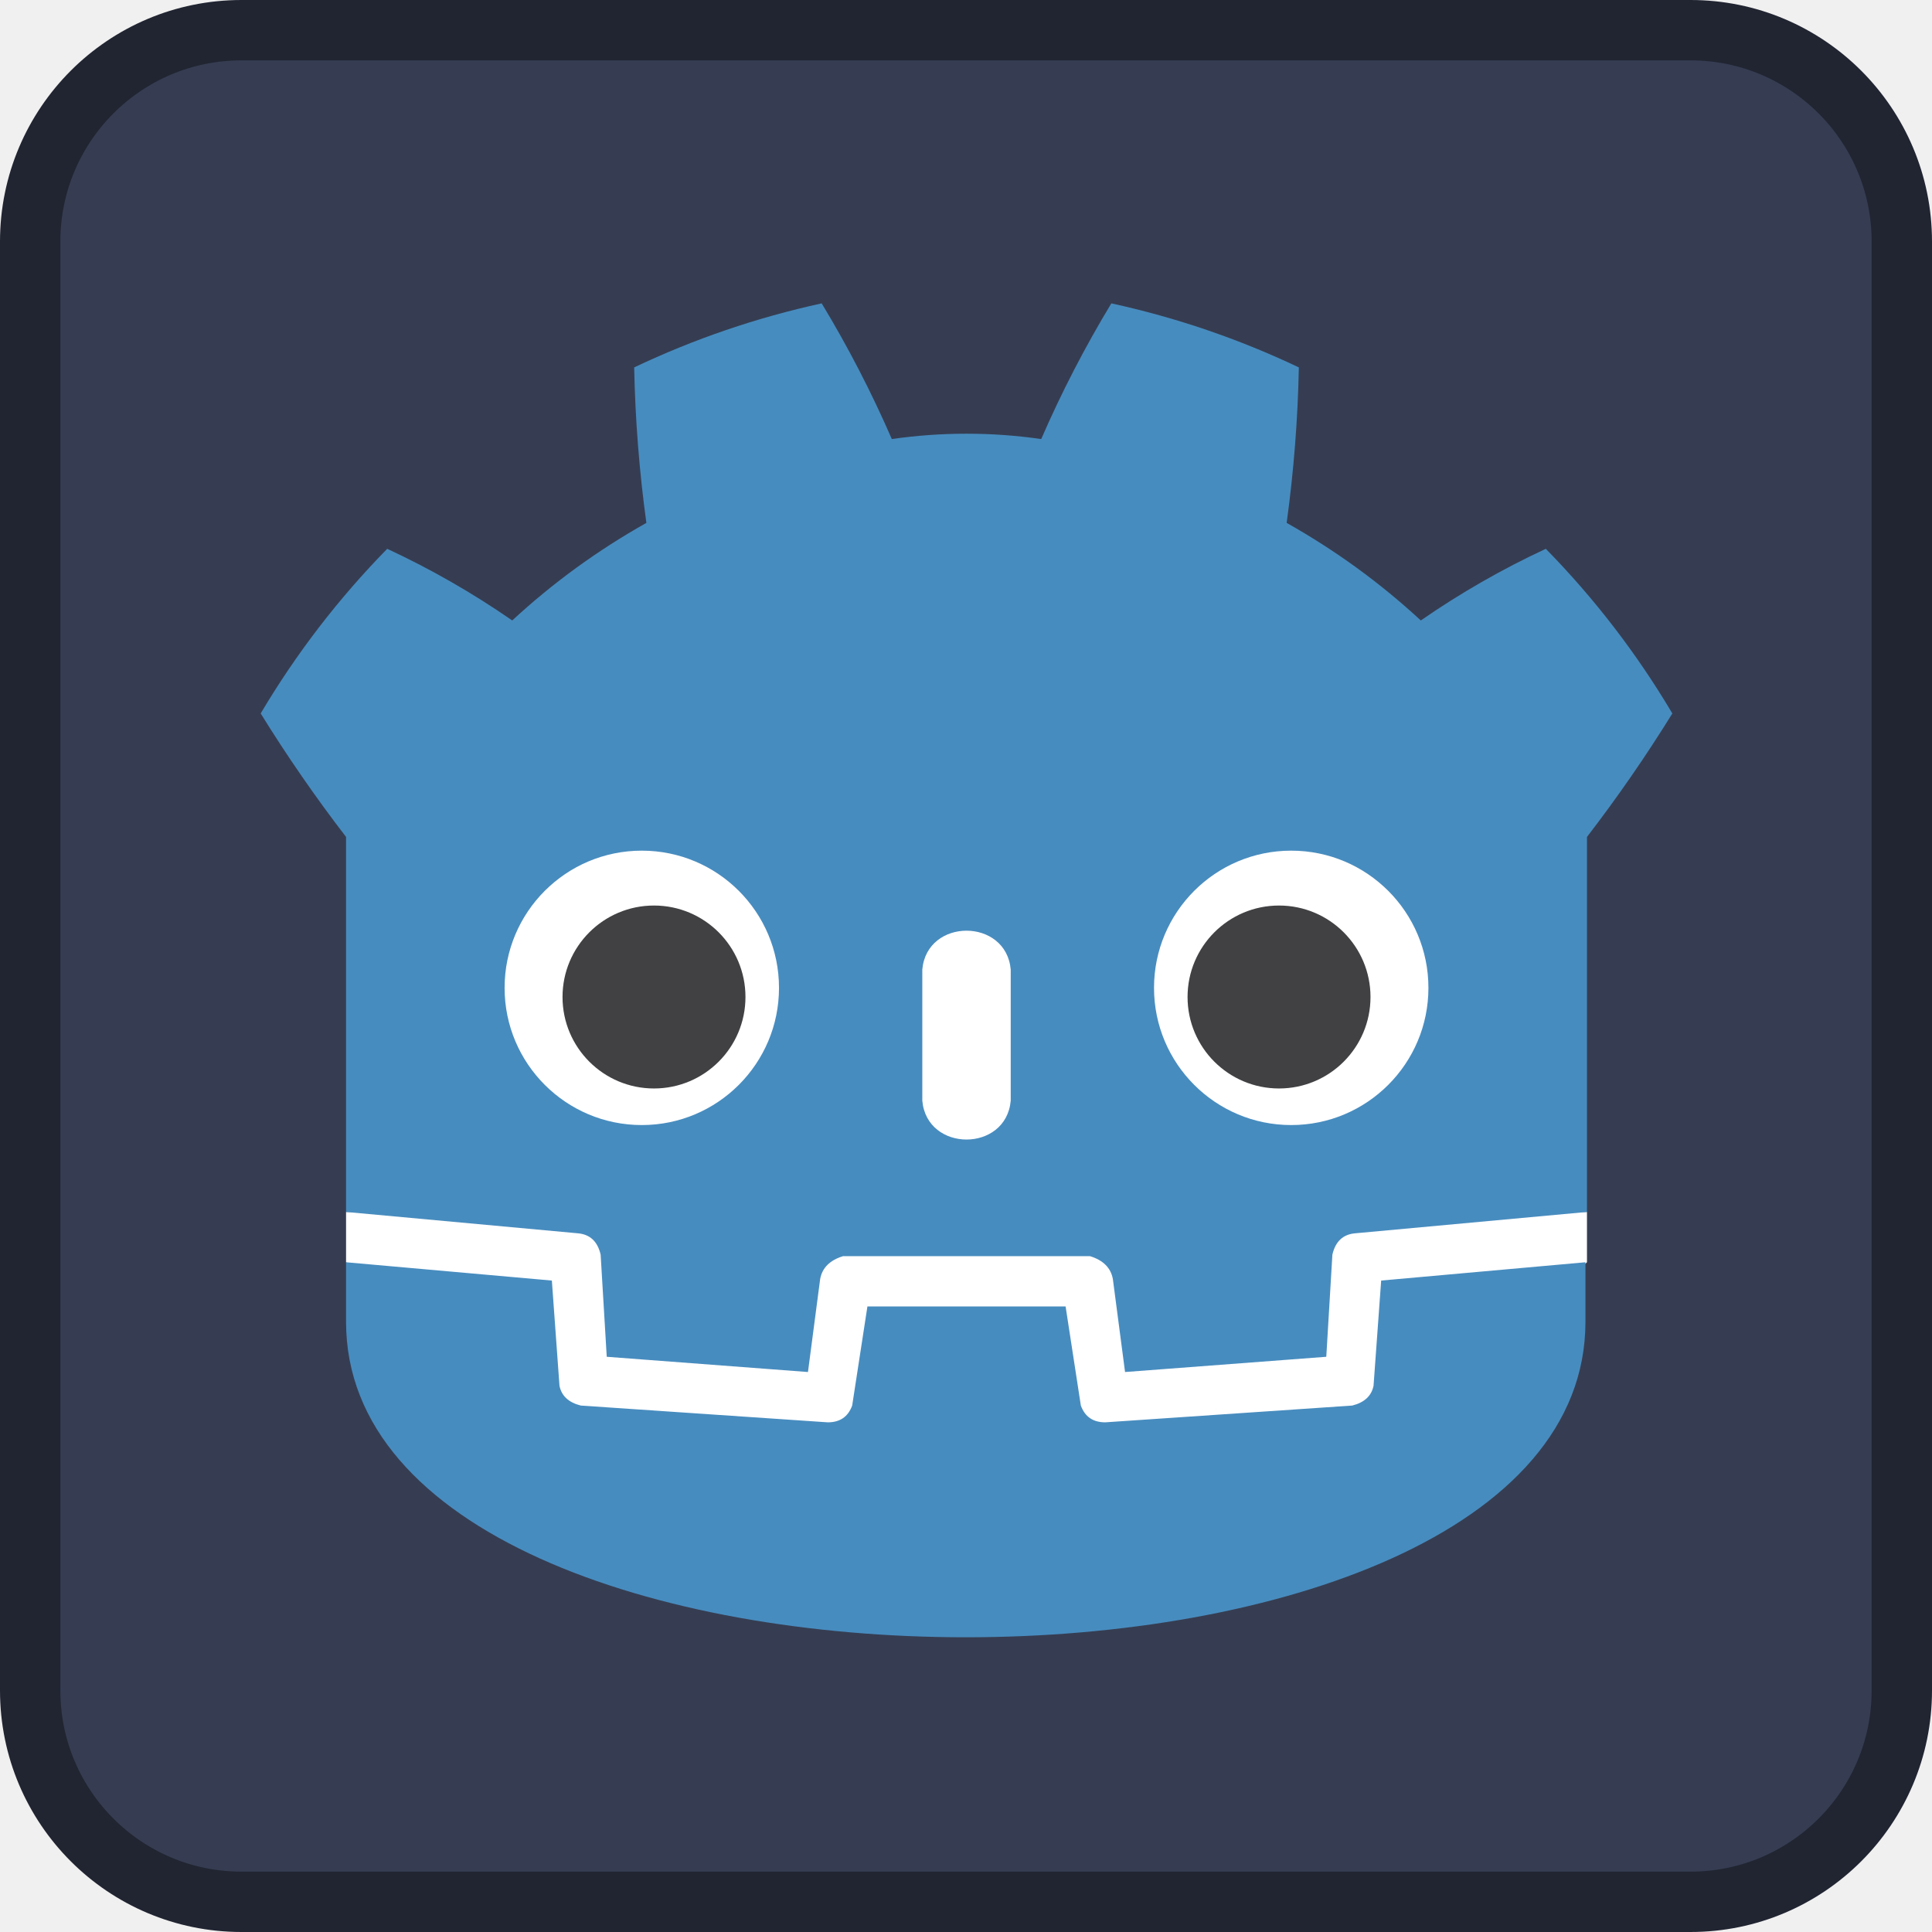
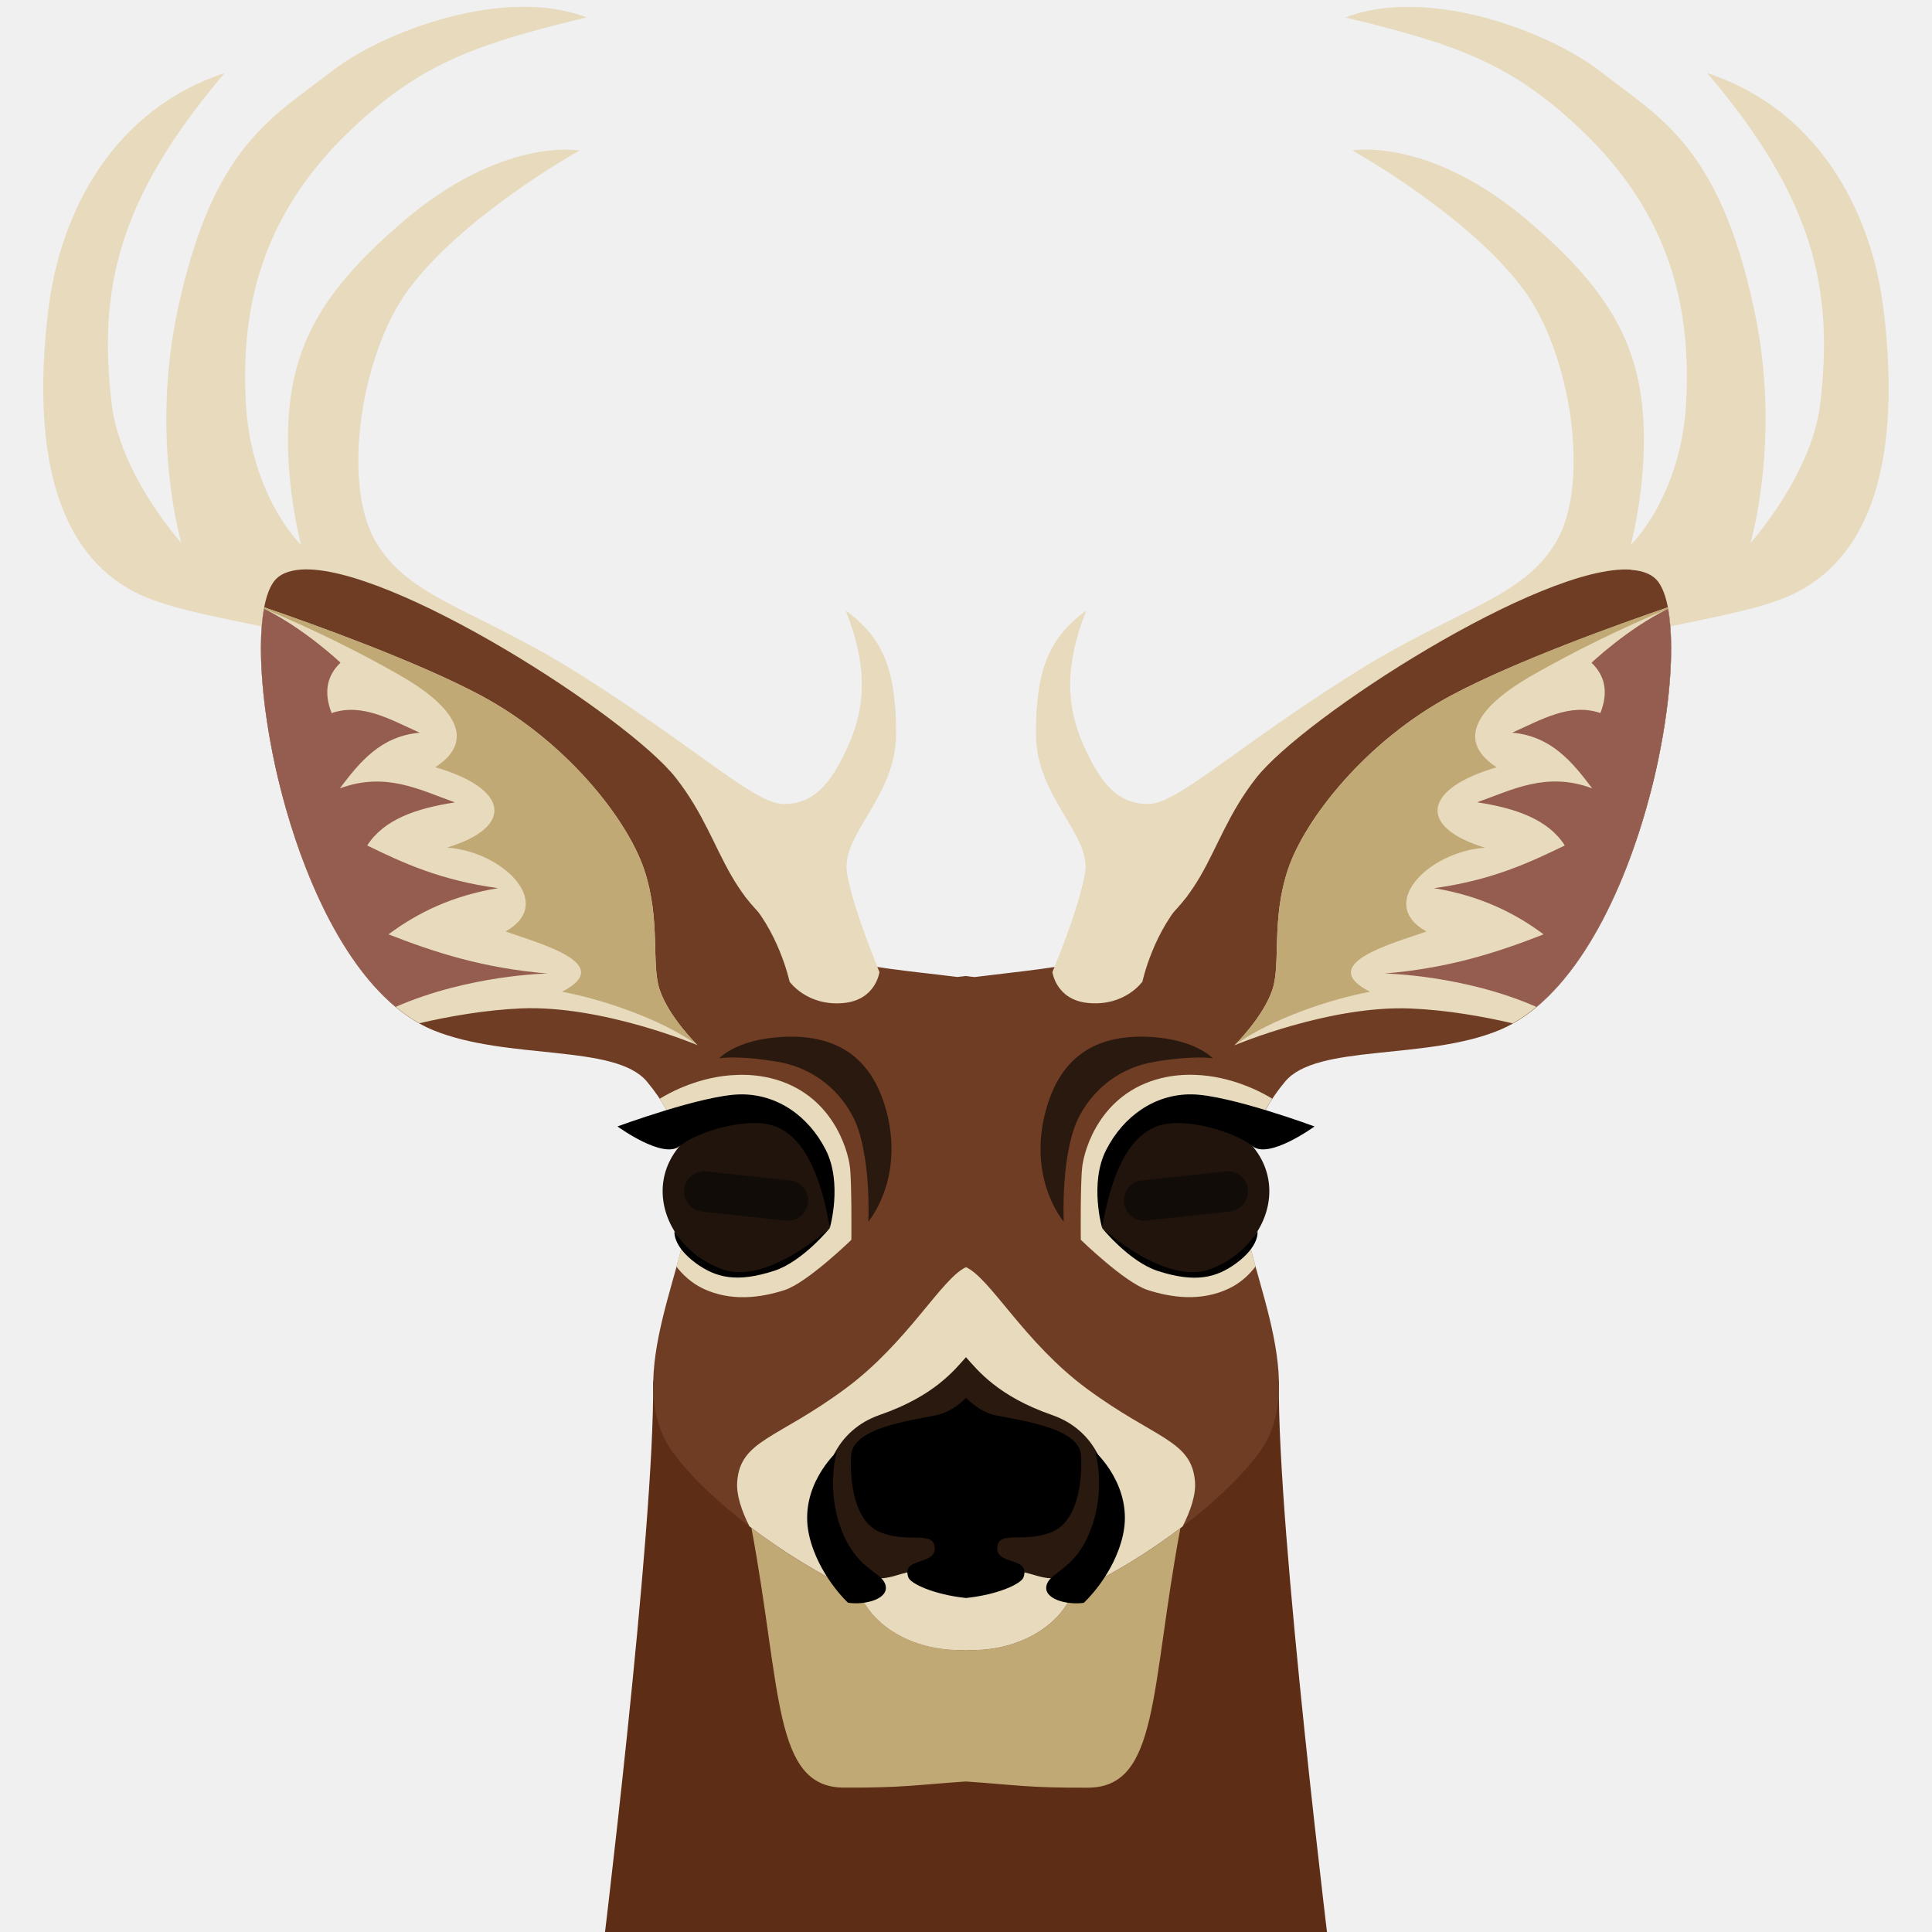
- <svg xmlns="http://www.w3.org/2000/svg" height="128" width="128">
-   <rect x="2" y="2" width="124" height="124" rx="14" fill="#363d52" stroke="#212532" stroke-width="4" />
-   <g transform="scale(.101) translate(122 122)">
-     <g fill="#fff">
-       <path d="M105 673v33q407 354 814 0v-33z" />
-       <path fill="#478cbf" d="m105 673 152 14q12 1 15 14l4 67 132 10 8-61q2-11 15-15h162q13 4 15 15l8 61 132-10 4-67q3-13 15-14l152-14V427q30-39 56-81-35-59-83-108-43 20-82 47-40-37-88-64 7-51 8-102-59-28-123-42-26 43-46 89-49-7-98 0-20-46-46-89-64 14-123 42 1 51 8 102-48 27-88 64-39-27-82-47-48 49-83 108 26 42 56 81zm0 33v39c0 276 813 276 813 0v-39l-134 12-5 69q-2 10-14 13l-162 11q-12 0-16-11l-10-65H447l-10 65q-4 11-16 11l-162-11q-12-3-14-13l-5-69z" />
-       <path d="M483 600c3 34 55 34 58 0v-86c-3-34-55-34-58 0z" />
-       <circle cx="725" cy="526" r="90" />
-       <circle cx="299" cy="526" r="90" />
+ <svg xmlns="http://www.w3.org/2000/svg" width="128" height="128" viewBox="0 0 128 128" version="1.1" id="svg1">
+   <defs id="defs1" />
+   <g id="layer2" style="display:none">
+     <path id="rect19" style="fill:#5e2d15;fill-opacity:1" d="m 8,10.148 c 0,0 2.386,0.474 3.146,0.147 C 11.2,11.707 11.961,16 11.961,16 H 6.585 Z" />
+     <path style="fill:#c0a975;fill-opacity:1" d="m 7.996,10.734 c 0,0 2.483,-0.551 2.273,1.029 -0.21,1.58 -0.074,2.518 -0.761,2.557 -0.687,0.039 -0.718,0 -1.511,0 -0.793,0 -1.332,-2.227 -1.332,-2.227 z" id="path20" />
+     <g id="g17">
+       <path style="display:inline;fill:#c0a975;fill-opacity:1" d="m 10.445,5.039 c 0,0 0.948,-1.158 1.797,-1.672 C 13.25,2.758 14.633,2.672 14.633,2.672 c 0,0 -1.281,0.273 -2.297,0.859 -0.911,0.526 -1.891,1.508 -1.891,1.508 z" id="path17" />
+       <path style="fill:#e7dabd;fill-opacity:1" d="m 8.75,6.453 c 0,0 0.219,-0.594 0.266,-0.969 C 9.062,5.109 8.501,4.769 8.47,4.159 8.438,3.55 8.542,3.227 8.893,2.943 8.715,3.477 8.741,3.868 8.942,4.257 9.132,4.625 9.311,4.796 9.592,4.78 9.873,4.764 10.372,4.219 11.497,3.423 12.475,2.731 13.109,2.609 13.406,2.031 c 0.297,-0.578 0.046,-1.823 -0.453,-2.422 -0.578,-0.693 -1.719,-1.25 -1.719,-1.25 0,0 0.745,-0.178 1.762,0.613 0.686,0.533 1.066,1.009 1.173,1.736 C 14.267,1.37 14.125,2.031 14.125,2.031 c 0,0 0.462,-0.492 0.463,-1.405 0.001,-0.889 -0.228,-1.794 -1.16,-2.588 -0.69,-0.588 -1.213,-0.755 -2.328,-0.961 0.775,-0.349 1.973,0.032 2.49,0.392 0.603,0.42 1.188,0.665 1.608,2.224 0.333,1.235 0.082,2.26 0.082,2.26 0,0 0.56,-0.69 0.605,-1.385 0.071,-1.108 -0.159,-1.972 -1.26,-3.137 1.075,0.293 1.66,1.231 1.829,2.223 0.233,1.365 0.024,2.329 -0.699,2.75 -0.436,0.254 -1.267,0.363 -2.13,0.671 -0.863,0.308 -2.068,1.058 -2.533,1.491 C 10.231,5.365 9.625,6.5 9.625,6.5 9.625,6.5 9.406,6.828 9.109,6.734 8.812,6.641 8.75,6.453 8.75,6.453 Z" id="path18" />
    </g>
-     <g fill="#414042">
-       <circle cx="307" cy="532" r="60" />
-       <circle cx="717" cy="532" r="60" />
+     <path id="path1" style="fill:#6f3d24;fill-opacity:1" d="M 14.139,2.27 C 13.276,2.257 11.048,3.862 10.619,4.477 10.129,5.178 10.265,5.767 9.262,6.277 8.85,6.408 8.422,6.465 8,6.541 7.136,6.502 5.919,5.783 5.242,6.521 c -0.448,0.489 0.04,1.231 0.059,1.971 0.015,0.598 -0.781,1.758 -0.293,2.5 0.307,0.467 1.005,1.072 1.736,1.457 0.12,0.346 0.528,0.6 1.014,0.6 h 0.484 c 0.486,0 0.893,-0.254 1.014,-0.6 0.732,-0.385 1.429,-0.99 1.736,-1.457 0.488,-0.742 -0.308,-1.902 -0.293,-2.5 0.005,-0.192 0.041,-0.383 0.084,-0.57 0.052,-0.166 0.126,-0.335 0.271,-0.529 0.287,-0.383 1.343,-0.273 2.043,-0.605 1.331,-0.632 1.735,-3.865 1.318,-4.406 -0.058,-0.076 -0.154,-0.109 -0.277,-0.111 z" />
+     <g id="g8" clip-path="none">
+       <path style="fill:#e7dabd;fill-opacity:1" d="m 10.547,7.068 c 0,0 0.259,-0.282 0.337,-0.555 0.071,-0.252 -0.047,-0.674 0.091,-1.171 0.138,-0.497 0.69,-1.284 1.491,-1.767 0.801,-0.483 2.305,-1.063 2.305,-1.063 l -0.768,4.385 c 0,0 -0.875,-0.282 -1.767,-0.274 -0.787,0.007 -1.69,0.444 -1.69,0.444 z" id="path3" />
+       <path style="display:inline;fill:#c0a975;fill-opacity:1" d="m 10.547,7.068 c 0,0 0.259,-0.282 0.337,-0.555 0.071,-0.252 -0.047,-0.674 0.091,-1.171 0.138,-0.497 0.69,-1.284 1.491,-1.767 C 13.267,3.092 14.771,2.513 14.771,2.513 14.264,2.739 13.724,3.027 13.237,3.341 12.749,3.655 12.512,4 12.941,4.248 c -0.698,0.242 -0.742,0.618 -0.072,0.783 -0.539,0.065 -1.027,0.597 -0.524,0.839 -0.334,0.138 -1.054,0.373 -0.515,0.613 -0.367,0.088 -0.933,0.304 -1.283,0.585 z" id="path3-5" />
+       <path style="display:inline;fill:#955c50;fill-opacity:1" d="M 14.158,6.952 C 13.344,6.245 11.961,6.299 11.961,6.299 12.573,6.217 13.041,6.038 13.479,5.839 13.185,5.643 12.838,5.499 12.397,5.45 12.943,5.346 13.296,5.16 13.639,4.97 13.467,4.727 13.147,4.634 12.77,4.597 c 0.338,-0.141 0.654,-0.334 1.104,-0.193 -0.207,-0.246 -0.421,-0.482 -0.801,-0.497 0.273,-0.139 0.541,-0.321 0.842,-0.235 0.069,-0.206 0.027,-0.365 -0.11,-0.483 0,0 0.483,-0.511 0.966,-0.676" id="path4" />
+     </g>
+     <path style="fill:#2a190f;fill-opacity:1" d="m 8.986,8.861 c 0,0 -0.069,-0.68 0.102,-1.038 0.14,-0.294 0.393,-0.487 0.695,-0.554 0.385,-0.086 0.561,-0.063 0.561,-0.063 0,0 -0.173,-0.173 -0.61,-0.175 C 9.259,7.028 8.865,7.217 8.748,7.835 8.626,8.486 8.986,8.861 8.986,8.861 Z" id="path2" />
+     <path style="fill:#e7dabd;fill-opacity:1" d="m 10.982,7.59 c 0,0 -0.541,-0.343 -1.127,-0.166 -0.586,0.177 -0.707,0.729 -0.718,0.895 -0.011,0.166 0.023,0.708 0.023,0.708 0,0 0.447,0.392 0.671,0.452 0.232,0.062 0.522,0.089 0.787,-0.055 0.265,-0.144 0.354,-0.442 0.354,-0.442 z" id="path12" />
+     <path style="fill:#e7dabd;fill-opacity:1" d="m 9.899,12.385 c 0,0 0.541,-0.685 0.486,-1.083 C 10.33,10.905 9.979,10.917 9.293,10.463 8.607,10.01 8.245,9.336 8,9.336 c -0.245,0 -1.868,3.232 -1.868,3.232 l 0.818,0.801 1.768,0.099 z" id="path15" />
+     <path style="fill:#c0a975;fill-opacity:1" d="m 9.408,12.573 c -0.525,-0.597 -0.948,-0.525 -1.408,-0.525 -0.459,0 -1.421,0.365 -1.415,0.652 0.006,0.287 1.415,0.602 1.415,0.602 0,0 1.181,-0.05 1.408,-0.729 z" id="path5" />
+     <circle style="fill:#000000;fill-opacity:1" id="path6" cx="7.996" cy="13.049" r="0.242" />
+     <g id="g9">
+       <path style="fill:#2a190f;fill-opacity:1" d="m 9.508,11.266 c 0,0 -0.089,-0.402 -0.535,-0.531 C 8.238,10.522 8.121,10.149 8,10.148 7.785,10.147 7.474,10.728 7.474,10.728 l 0.936,1.503 c 0,0 0.194,-0.008 0.495,0.066 0.301,0.074 0.569,-0.099 0.569,-0.099 z" id="path14" />
+       <path style="fill:#000000" d="m 8,10.463 c 0,0 0.17,0.265 0.43,0.303 0.26,0.039 0.809,0.081 0.841,0.342 0.022,0.181 0.027,0.629 -0.239,0.757 -0.265,0.128 -0.524,0.006 -0.524,0.18 -5.053e-4,0.174 0.329,0.07 0.27,0.273 -0.023,0.079 -0.359,0.238 -0.782,0.249 -0.423,0.011 -0.456,-0.182 -0.456,-0.182 z" id="path7" />
+       <path style="fill:#000000" d="m 9.374,12.535 c -0.17,0.033 -0.402,-0.019 -0.369,-0.155 0.033,-0.136 0.276,-0.158 0.403,-0.573 0.121,-0.393 0,-0.736 0,-0.736 0,0 0.39,0.315 0.309,0.79 -0.067,0.394 -0.344,0.674 -0.344,0.674 z" id="path13" />
+     </g>
+     <g id="g11">
+       <path style="fill:#000000;fill-opacity:1" d="m 10.864,8.855 c 0,0 -0.109,0.19 -0.355,0.293 -0.24,0.1 -0.414,0.086 -0.573,0.061 -0.154,-0.025 -0.576,-0.306 -0.576,-0.306 0,0 0.281,0.313 0.562,0.387 0.362,0.096 0.563,0.039 0.75,-0.113 0.223,-0.181 0.192,-0.321 0.192,-0.321 z" id="path11" />
+       <path id="path9" d="m 10.905,8.235 c 0.162,0.374 -0.053,0.827 -0.48,1.011 C 9.999,9.43 9.36,8.902 9.36,8.902 c 0,0 -0.013,-0.917 0.413,-1.101 0.427,-0.184 0.97,0.059 1.132,0.434 z" style="fill:#20140c;fill-opacity:1;stroke-width:0.853" />
+       <path style="fill:#000000;fill-opacity:1" d="m 9.36,8.902 c 0,0 -0.148,-0.426 0,-0.757 0.148,-0.332 0.44,-0.566 0.8,-0.58 0.36,-0.014 1.202,0.248 1.202,0.248 0,0 -0.425,0.346 -0.591,0.221 C 10.604,7.91 10.101,7.779 9.84,7.891 9.563,8.01 9.421,8.382 9.36,8.902 Z" id="path10" />
+       <rect style="fill:#120c09;fill-opacity:1;stroke-width:1.142" id="rect11" width="1.207" height="0.391" x="8.057" y="9.865" ry="0.195" transform="rotate(-9.177111)" />
+     </g>
+     <path id="path19" style="display:inline;fill:#e7dabd;fill-opacity:1" d="m 9.012,5.367 c 0.007,0.039 0.009,0.078 0.004,0.117 C 8.969,5.859 8.75,6.453 8.75,6.453 c 0,0 0.048,0.267 0.359,0.281 C 9.469,6.751 9.625,6.5 9.625,6.5 c 0,0 0.081,-0.509 0.392,-0.852 z" />
+   </g>
+   <g id="g40" style="display:inline">
+     <g id="g83" transform="matrix(6.834641,0.3581883,-0.3581883,6.834641,12.23358,17.16126)" style="display:inline">
+       <path id="path63" style="fill:#5e2d15;fill-opacity:1" d="m 8.107,10.168 c -0.461,0.136 -2.319,0.658 -3.01,0.443 0.094,1.409 -0.213,5.76 -0.213,5.76 L 8.412,16 h 3.549 c -1e-6,0 -0.761,-4.294 -0.814,-5.705 -0.664,0.285 -2.567,-0.04 -3.039,-0.127 z" />
+       <path style="fill:#c0a975;fill-opacity:1" d="m 8.896,10.641 c -0.312,-1.36e-4 -0.599,0.041 -0.762,0.068 -0.527,-0.033 -2.332,-0.055 -2.012,1.271 0.375,1.55 0.338,2.496 1.025,2.463 0.578,-0.028 0.688,-0.062 1.176,-0.121 0.492,0.008 0.606,0.031 1.184,-0.002 0.688,-0.039 0.551,-0.976 0.762,-2.557 0.124,-0.93 -0.686,-1.123 -1.373,-1.123 z" id="path64" />
+       <g id="g66">
+         <path style="display:inline;fill:#c0a975;fill-opacity:1" d="m 10.445,5.039 c 0,0 0.948,-1.158 1.797,-1.672 C 13.25,2.758 14.633,2.672 14.633,2.672 c 0,0 -1.281,0.273 -2.297,0.859 -0.911,0.526 -1.891,1.508 -1.891,1.508 z M 5.245,5.312 c 0,0 -1.064,-1.053 -1.962,-1.475 C 2.218,3.336 0.833,3.395 0.833,3.395 c 0,0 1.303,0.138 2.374,0.615 0.961,0.427 2.038,1.302 2.038,1.302 z" id="path65" />
+         <path style="fill:#e7dabd;fill-opacity:1" d="m 8.75,6.453 c 0,0 0.219,-0.594 0.266,-0.969 C 9.062,5.109 8.501,4.769 8.47,4.159 8.438,3.55 8.542,3.227 8.893,2.943 8.715,3.477 8.741,3.868 8.942,4.257 9.132,4.625 9.311,4.796 9.592,4.78 9.873,4.764 10.372,4.219 11.497,3.423 12.475,2.731 13.109,2.609 13.406,2.031 c 0.297,-0.578 0.046,-1.823 -0.453,-2.422 -0.578,-0.693 -1.719,-1.25 -1.719,-1.25 0,0 0.745,-0.178 1.762,0.613 0.686,0.533 1.066,1.009 1.173,1.736 C 14.267,1.37 14.125,2.031 14.125,2.031 c 0,0 0.462,-0.492 0.463,-1.405 0.001,-0.889 -0.228,-1.794 -1.16,-2.588 -0.69,-0.588 -1.213,-0.755 -2.328,-0.961 0.775,-0.349 1.973,0.032 2.49,0.392 0.603,0.42 1.188,0.665 1.608,2.224 0.333,1.235 0.082,2.26 0.082,2.26 0,0 0.56,-0.69 0.605,-1.385 0.071,-1.108 -0.159,-1.972 -1.26,-3.137 1.075,0.293 1.66,1.231 1.829,2.223 0.233,1.365 0.024,2.329 -0.699,2.75 -0.436,0.254 -1.267,0.363 -2.13,0.671 -0.863,0.308 -2.068,1.058 -2.533,1.491 C 10.231,5.365 9.625,6.5 9.625,6.5 9.625,6.5 9.406,6.828 9.109,6.734 8.812,6.641 8.75,6.453 8.75,6.453 Z m -1.671,0.088 c 0,0 -0.28,-0.568 -0.365,-0.936 C 6.628,5.237 7.151,4.839 7.118,4.23 7.086,3.621 6.949,3.31 6.57,3.065 6.803,3.577 6.818,3.968 6.658,4.377 6.508,4.762 6.348,4.951 6.067,4.965 5.785,4.979 5.233,4.489 4.031,3.815 2.986,3.229 2.342,3.174 1.986,2.63 1.631,2.086 1.75,0.822 2.184,0.174 2.686,-0.576 3.762,-1.249 3.762,-1.249 c 0,0 -0.759,-0.1 -1.689,0.794 -0.627,0.602 -0.955,1.115 -0.985,1.849 -0.028,0.669 0.183,1.312 0.183,1.312 0,0 -0.511,-0.441 -0.607,-1.349 C 0.57,0.471 0.703,-0.452 1.547,-1.339 2.172,-1.996 2.675,-2.217 3.762,-2.539 2.955,-2.805 1.802,-2.301 1.326,-1.889 0.77,-1.408 0.214,-1.104 -0.041,0.492 -0.243,1.754 0.113,2.748 0.113,2.748 c 0,0 -0.629,-0.628 -0.746,-1.314 -0.186,-1.094 -0.048,-1.978 0.925,-3.252 -1.039,0.404 -1.522,1.398 -1.586,2.402 -0.089,1.382 0.219,2.319 0.983,2.662 0.46,0.207 1.298,0.229 2.188,0.445 0.891,0.216 2.167,0.836 2.675,1.218 0.94,0.705 1.661,1.77 1.661,1.77 0,0 0.252,0.303 0.537,0.179 C 7.037,6.734 7.079,6.541 7.079,6.541 Z" id="path66" />
+       </g>
+       <path id="path67" style="display:inline;fill:#6f3d24;fill-opacity:1" d="M 14.139,2.27 C 13.276,2.257 11.048,3.862 10.619,4.477 10.129,5.178 10.265,5.767 9.262,6.277 8.85,6.408 8.422,6.465 8,6.541 c -0.027,-0.001 -0.056,-0.003 -0.084,-0.006 -0.028,0.005 -0.055,0.01 -0.082,0.014 C 7.406,6.518 6.976,6.507 6.553,6.42 5.501,6.017 5.574,5.416 5.014,4.77 4.523,4.203 2.139,2.84 1.283,2.943 1.161,2.958 1.069,3.001 1.02,3.082 0.662,3.663 1.402,6.839 2.791,7.328 c 0.731,0.257 1.768,0.038 2.094,0.389 0.165,0.178 0.257,0.338 0.326,0.498 0.063,0.182 0.118,0.367 0.143,0.557 0.078,0.593 -0.592,1.831 -0.029,2.518 0.354,0.432 1.111,0.961 1.879,1.268 0.154,0.328 0.578,0.537 1.055,0.492 0.479,-0.005 0.879,-0.258 0.998,-0.6 0.732,-0.385 1.429,-0.99 1.736,-1.457 0.488,-0.742 -0.308,-1.902 -0.293,-2.5 0.005,-0.192 0.041,-0.383 0.084,-0.57 0.052,-0.166 0.126,-0.335 0.271,-0.529 0.287,-0.383 1.343,-0.273 2.043,-0.605 1.331,-0.632 1.735,-3.865 1.318,-4.406 -0.058,-0.076 -0.154,-0.109 -0.277,-0.111 z" />
+       <g id="g70" clip-path="none">
+         <path id="path68" style="fill:#e7dabd;fill-opacity:1" d="m 14.516,2.615 c -0.464,0.187 -1.451,0.6 -2.049,0.961 -0.801,0.483 -1.354,1.269 -1.492,1.766 -0.138,0.497 -0.018,0.919 -0.09,1.172 -0.077,0.273 -0.338,0.555 -0.338,0.555 0,0 0.902,-0.438 1.689,-0.445 0.351,-0.003 0.697,0.04 0.99,0.092 0.617,-0.389 1.014,-1.349 1.207,-2.275 l 0.076,-0.43 c 0.081,-0.567 0.083,-1.082 0.006,-1.395 z M 0.944,3.326 C 1.425,3.464 2.45,3.772 3.082,4.068 3.929,4.465 4.561,5.188 4.751,5.668 c 0.189,0.48 0.114,0.913 0.212,1.156 0.105,0.264 0.394,0.516 0.394,0.516 0,0 -0.943,-0.341 -1.727,-0.266 C 3.281,7.108 2.941,7.187 2.655,7.269 2.001,6.947 1.505,6.033 1.216,5.132 L 1.096,4.713 C 0.956,4.158 0.9,3.645 0.944,3.326 Z" />
+         <path id="path69" style="display:inline;fill:#c0a975;fill-opacity:1" d="m 14.516,2.615 c -0.464,0.187 -1.451,0.6 -2.049,0.961 -0.801,0.483 -1.354,1.269 -1.492,1.766 -0.138,0.497 -0.018,0.919 -0.09,1.172 -0.077,0.273 -0.338,0.555 -0.338,0.555 0.351,-0.281 0.916,-0.498 1.283,-0.586 -0.539,-0.24 0.181,-0.474 0.516,-0.611 -0.503,-0.242 -0.015,-0.775 0.523,-0.84 -0.67,-0.166 -0.626,-0.541 0.072,-0.783 -0.429,-0.248 -0.193,-0.592 0.295,-0.906 0.407,-0.262 0.851,-0.507 1.281,-0.713 -0.001,-0.004 -8.83e-4,-0.009 -0.002,-0.014 z M 0.944,3.326 C 1.425,3.464 2.45,3.772 3.082,4.068 3.929,4.465 4.561,5.188 4.751,5.668 4.94,6.148 4.865,6.581 4.962,6.824 5.068,7.088 5.357,7.34 5.357,7.34 4.978,7.098 4.393,6.941 4.019,6.892 4.53,6.597 3.789,6.44 3.442,6.338 3.917,6.044 3.376,5.565 2.834,5.557 3.483,5.322 3.4,4.953 2.68,4.786 3.081,4.495 2.81,4.176 2.292,3.915 1.86,3.697 1.393,3.5 0.944,3.34 c 5.3564e-4,-0.004 -1.0022e-4,-0.009 5.5993e-4,-0.014 z" />
+         <path id="path70" style="display:inline;fill:#955c50;fill-opacity:1" d="m 14.518,2.629 c -0.385,0.215 -0.713,0.561 -0.713,0.561 0.137,0.118 0.18,0.276 0.111,0.482 -0.301,-0.086 -0.569,0.095 -0.842,0.234 0.38,0.015 0.594,0.252 0.801,0.498 -0.45,-0.141 -0.768,0.053 -1.105,0.193 0.377,0.037 0.697,0.131 0.869,0.373 -0.344,0.19 -0.696,0.375 -1.242,0.479 0.441,0.049 0.788,0.194 1.082,0.391 -0.438,0.199 -0.905,0.377 -1.518,0.459 -1e-6,0 0.76,-0.028 1.486,0.246 0.93,-0.862 1.268,-3.081 1.07,-3.916 z M 0.944,3.34 C 1.349,3.514 1.711,3.823 1.711,3.823 1.587,3.955 1.561,4.117 1.651,4.315 1.941,4.198 2.226,4.35 2.512,4.46 2.136,4.514 1.948,4.773 1.768,5.039 2.201,4.852 2.537,5.011 2.888,5.116 2.517,5.192 2.208,5.318 2.062,5.577 2.424,5.731 2.794,5.877 3.348,5.923 2.914,6.018 2.585,6.199 2.313,6.425 c 0.456,0.152 0.939,0.28 1.557,0.298 1e-6,-2e-7 -0.759,0.052 -1.452,0.4 C 1.402,6.363 0.834,4.191 0.944,3.34 Z" />
+       </g>
+       <path style="fill:#2a190f;fill-opacity:1" d="m 8.986,8.861 c 0,0 -0.069,-0.68 0.102,-1.038 0.14,-0.294 0.393,-0.487 0.695,-0.554 0.385,-0.086 0.561,-0.063 0.561,-0.063 0,0 -0.173,-0.173 -0.61,-0.175 C 9.259,7.028 8.865,7.217 8.748,7.835 8.626,8.486 8.986,8.861 8.986,8.861 Z m -1.889,0.099 c 0,0 -0.003,-0.683 -0.21,-1.021 C 6.717,7.661 6.445,7.495 6.138,7.46 5.746,7.414 5.573,7.456 5.573,7.456 c 0,0 0.154,-0.19 0.589,-0.238 0.471,-0.052 0.883,0.095 1.064,0.697 C 7.415,8.55 7.096,8.96 7.096,8.96 Z" id="path71" />
+       <path id="path72" style="fill:#e7dabd;fill-opacity:1" d="M 10.176,7.375 C 10.072,7.377 9.965,7.391 9.855,7.424 9.27,7.601 9.148,8.155 9.137,8.32 c -0.011,0.166 0.023,0.707 0.023,0.707 0,0 0.446,0.391 0.67,0.451 0.232,0.062 0.522,0.089 0.787,-0.055 0.111,-0.06 0.191,-0.146 0.246,-0.227 -0.091,-0.27 -0.169,-0.517 -0.164,-0.705 0.005,-0.192 0.041,-0.383 0.084,-0.57 0.036,-0.114 0.084,-0.231 0.156,-0.355 C 10.836,7.51 10.537,7.367 10.176,7.375 Z M 5.758,7.607 c 0.103,-0.009 0.211,-0.006 0.324,0.015 0.601,0.115 0.78,0.653 0.809,0.816 0.028,0.164 0.051,0.706 0.051,0.706 0,0 -0.403,0.435 -0.619,0.519 C 6.097,9.749 5.812,9.805 5.533,9.69 5.417,9.642 5.328,9.565 5.264,9.491 5.327,9.213 5.378,8.959 5.354,8.772 5.329,8.582 5.273,8.396 5.211,8.214 5.163,8.104 5.103,7.993 5.018,7.877 5.115,7.81 5.397,7.636 5.758,7.607 Z" />
+       <path id="path73" style="fill:#e7dabd;fill-opacity:1" d="M 8.064,9.35 C 7.832,9.472 7.541,10.107 6.959,10.586 c -0.635,0.523 -0.985,0.548 -0.998,0.949 -0.004,0.13 0.056,0.282 0.141,0.43 0.331,0.226 0.715,0.437 1.102,0.592 0.154,0.328 0.578,0.537 1.055,0.492 0.479,-0.005 0.879,-0.258 0.998,-0.6 0.368,-0.194 0.728,-0.443 1.033,-0.703 0.069,-0.156 0.114,-0.315 0.096,-0.443 C 10.33,10.905 9.979,10.916 9.293,10.463 8.664,10.047 8.308,9.447 8.064,9.35 Z" />
+       <path id="path74" style="fill:#e7dabd;fill-opacity:1" d="m 8.205,12.045 c -0.017,0.002 -0.034,0.004 -0.051,0.006 -0.326,0.034 -0.644,0.102 -0.975,0.494 0.008,0.003 0.016,0.009 0.023,0.012 0.154,0.328 0.578,0.537 1.055,0.492 0.479,-0.005 0.879,-0.258 0.998,-0.6 0.007,-0.004 0.014,-0.01 0.021,-0.014 -0.37,-0.356 -0.693,-0.391 -1.021,-0.391 -0.017,3.4e-5 -0.034,-2.58e-4 -0.051,0 z" />
+       <path id="path75" style="fill:#000000;fill-opacity:1" d="" />
+       <g id="g78">
+         <path style="fill:#2a190f;fill-opacity:1" d="M 8.109,10.221 C 8.003,10.352 7.822,10.612 7.305,10.822 6.875,10.997 6.828,11.406 6.828,11.406 l 0.131,0.924 c 0,0 0.284,0.145 0.576,0.039 0.292,-0.105 0.486,-0.117 0.486,-0.117 l 0.176,-0.363 0.213,0.342 c 0,0 0.193,-0.008 0.494,0.066 0.301,0.074 0.57,-0.1 0.57,-0.1 l 0.033,-0.932 c 0,0 -0.09,-0.4 -0.535,-0.529 -0.536,-0.155 -0.743,-0.396 -0.863,-0.516 z" id="path76" />
+         <path style="fill:#000000" d="m 8.131,10.613 c -0.067,0.075 -0.163,0.153 -0.283,0.184 -0.254,0.066 -0.795,0.165 -0.799,0.428 -0.003,0.182 0.039,0.629 0.316,0.729 0.277,0.1 0.52,-0.048 0.539,0.125 0.019,0.173 -0.32,0.103 -0.24,0.299 0.025,0.061 0.259,0.154 0.568,0.17 0.306,-0.048 0.527,-0.165 0.545,-0.229 C 8.836,12.115 8.507,12.219 8.508,12.045 8.508,11.871 8.766,11.994 9.031,11.865 9.296,11.737 9.293,11.291 9.271,11.109 9.24,10.849 8.689,10.806 8.43,10.768 8.307,10.749 8.205,10.681 8.131,10.613 Z" id="path77" />
+         <path style="fill:#000000" d="m 9.374,12.535 c -0.17,0.033 -0.402,-0.019 -0.369,-0.155 0.033,-0.136 0.276,-0.158 0.403,-0.573 0.121,-0.393 0,-0.736 0,-0.736 0,0 0.39,0.315 0.309,0.79 -0.067,0.394 -0.344,0.674 -0.344,0.674 z m -2.279,0.119 c 0.173,0.015 0.398,-0.061 0.351,-0.193 C 7.398,12.33 7.155,12.333 6.985,11.934 6.823,11.555 6.908,11.202 6.908,11.202 c 0,0 -0.355,0.354 -0.225,0.818 0.108,0.384 0.412,0.635 0.412,0.635 z" id="path78" />
+       </g>
+       <g id="g82">
+         <path style="fill:#000000;fill-opacity:1" d="m 10.864,8.855 c 0,0 -0.109,0.19 -0.355,0.293 -0.24,0.1 -0.414,0.086 -0.573,0.061 -0.154,-0.025 -0.576,-0.306 -0.576,-0.306 0,0 0.281,0.313 0.562,0.387 0.362,0.096 0.563,0.039 0.75,-0.113 0.223,-0.181 0.192,-0.321 0.192,-0.321 z M 5.228,9.15 c 0,0 0.128,0.178 0.384,0.254 0.249,0.075 0.421,0.043 0.576,4.572e-4 0.151,-0.041 0.541,-0.365 0.541,-0.365 0,0 -0.247,0.34 -0.518,0.443 C 5.86,9.617 5.655,9.581 5.452,9.449 5.212,9.292 5.228,9.15 5.228,9.15 Z" id="path79" />
+         <path id="path80" d="m 10.905,8.235 c 0.162,0.374 -0.053,0.827 -0.48,1.011 C 9.999,9.43 9.36,8.902 9.36,8.902 c 0,0 -0.013,-0.917 0.413,-1.101 C 10.2,7.617 10.744,7.86 10.905,8.235 Z M 5.122,8.538 C 5,8.927 5.261,9.355 5.705,9.493 6.148,9.632 6.728,9.04 6.728,9.04 c 0,0 -0.083,-0.913 -0.526,-1.052 C 5.759,7.85 5.244,8.149 5.122,8.538 Z" style="fill:#20140c;fill-opacity:1;stroke-width:0.853" />
+         <path style="fill:#000000;fill-opacity:1" d="m 9.36,8.902 c 0,0 -0.148,-0.426 0,-0.757 0.148,-0.332 0.44,-0.566 0.8,-0.58 0.36,-0.014 1.202,0.248 1.202,0.248 0,0 -0.425,0.346 -0.591,0.221 C 10.604,7.91 10.101,7.779 9.84,7.891 9.563,8.01 9.421,8.382 9.36,8.902 Z M 6.728,9.04 c 0,0 0.102,-0.439 -0.079,-0.753 C 6.468,7.972 6.153,7.77 5.794,7.794 5.434,7.818 4.624,8.166 4.624,8.166 c 0,0 0.459,0.3 0.611,0.158 0.152,-0.141 0.639,-0.324 0.91,-0.24 0.287,0.089 0.468,0.444 0.583,0.956 z" id="path81" />
+         <path style="display:inline;fill:#120c09;fill-opacity:1;stroke-width:1.142" id="path82" width="1.207" height="0.391" x="8.057" y="9.865" ry="0.195" transform="rotate(-9.177111)" d="m 8.252,9.865 h 0.816 c 0.108,0 0.195,0.087 0.195,0.195 0,0.108 -0.087,0.195 -0.195,0.195 H 8.252 c -0.108,0 -0.195,-0.087 -0.195,-0.195 0,-0.108 0.087,-0.195 0.195,-0.195 z M 4.868,9.499 4.07,9.324 C 3.964,9.301 3.861,9.368 3.838,9.473 3.814,9.579 3.881,9.683 3.987,9.706 L 4.784,9.881 C 4.89,9.904 4.993,9.837 5.017,9.732 5.04,9.626 4.973,9.522 4.868,9.499 Z" />
+       </g>
+       <path id="path83" style="display:inline;fill:#e7dabd;fill-opacity:1" d="m 9.012,5.367 c 0.007,0.039 0.009,0.078 0.004,0.117 C 8.969,5.859 8.75,6.453 8.75,6.453 c 0,0 0.048,0.267 0.359,0.281 C 9.469,6.751 9.625,6.5 9.625,6.5 c 0,0 0.081,-0.509 0.392,-0.852 z M 6.705,5.488 c -0.003,0.04 -6.677e-4,0.078 0.008,0.117 0.086,0.368 0.365,0.936 0.365,0.936 0,0 -0.02,0.27 -0.328,0.317 C 6.396,6.912 6.214,6.679 6.214,6.679 c 0,0 -0.134,-0.497 -0.478,-0.806 z" />
    </g>
  </g>
</svg>
